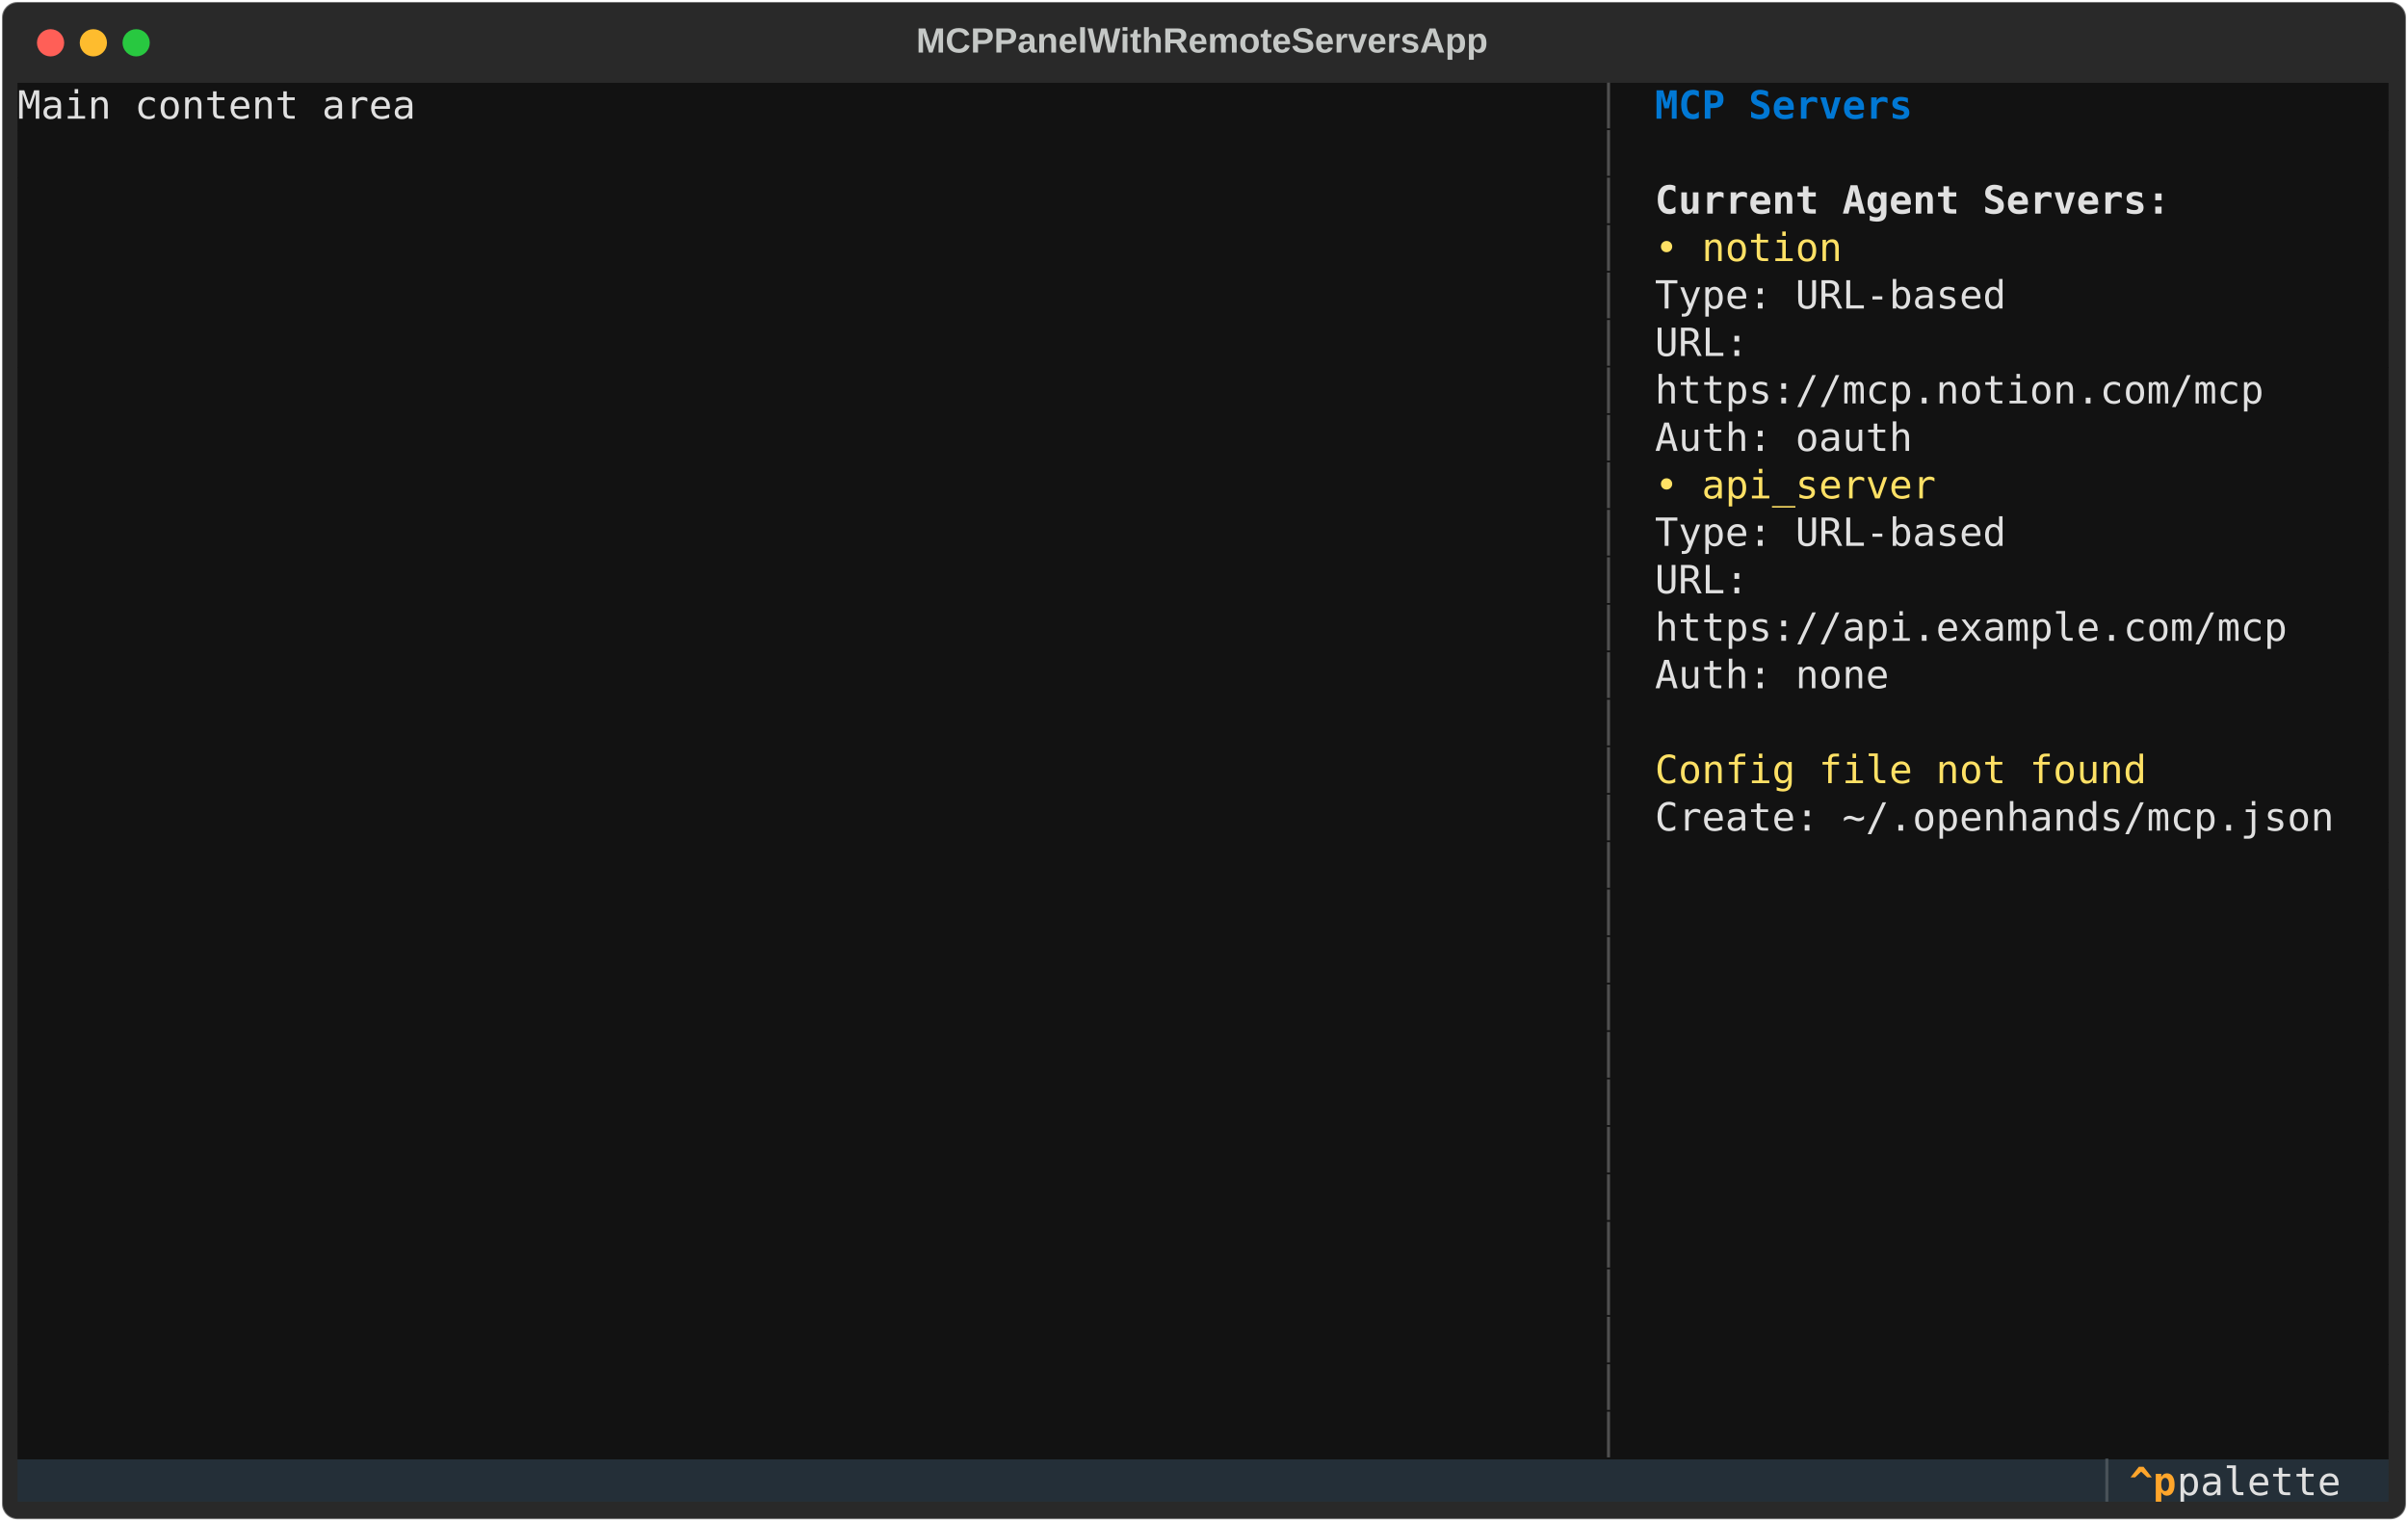
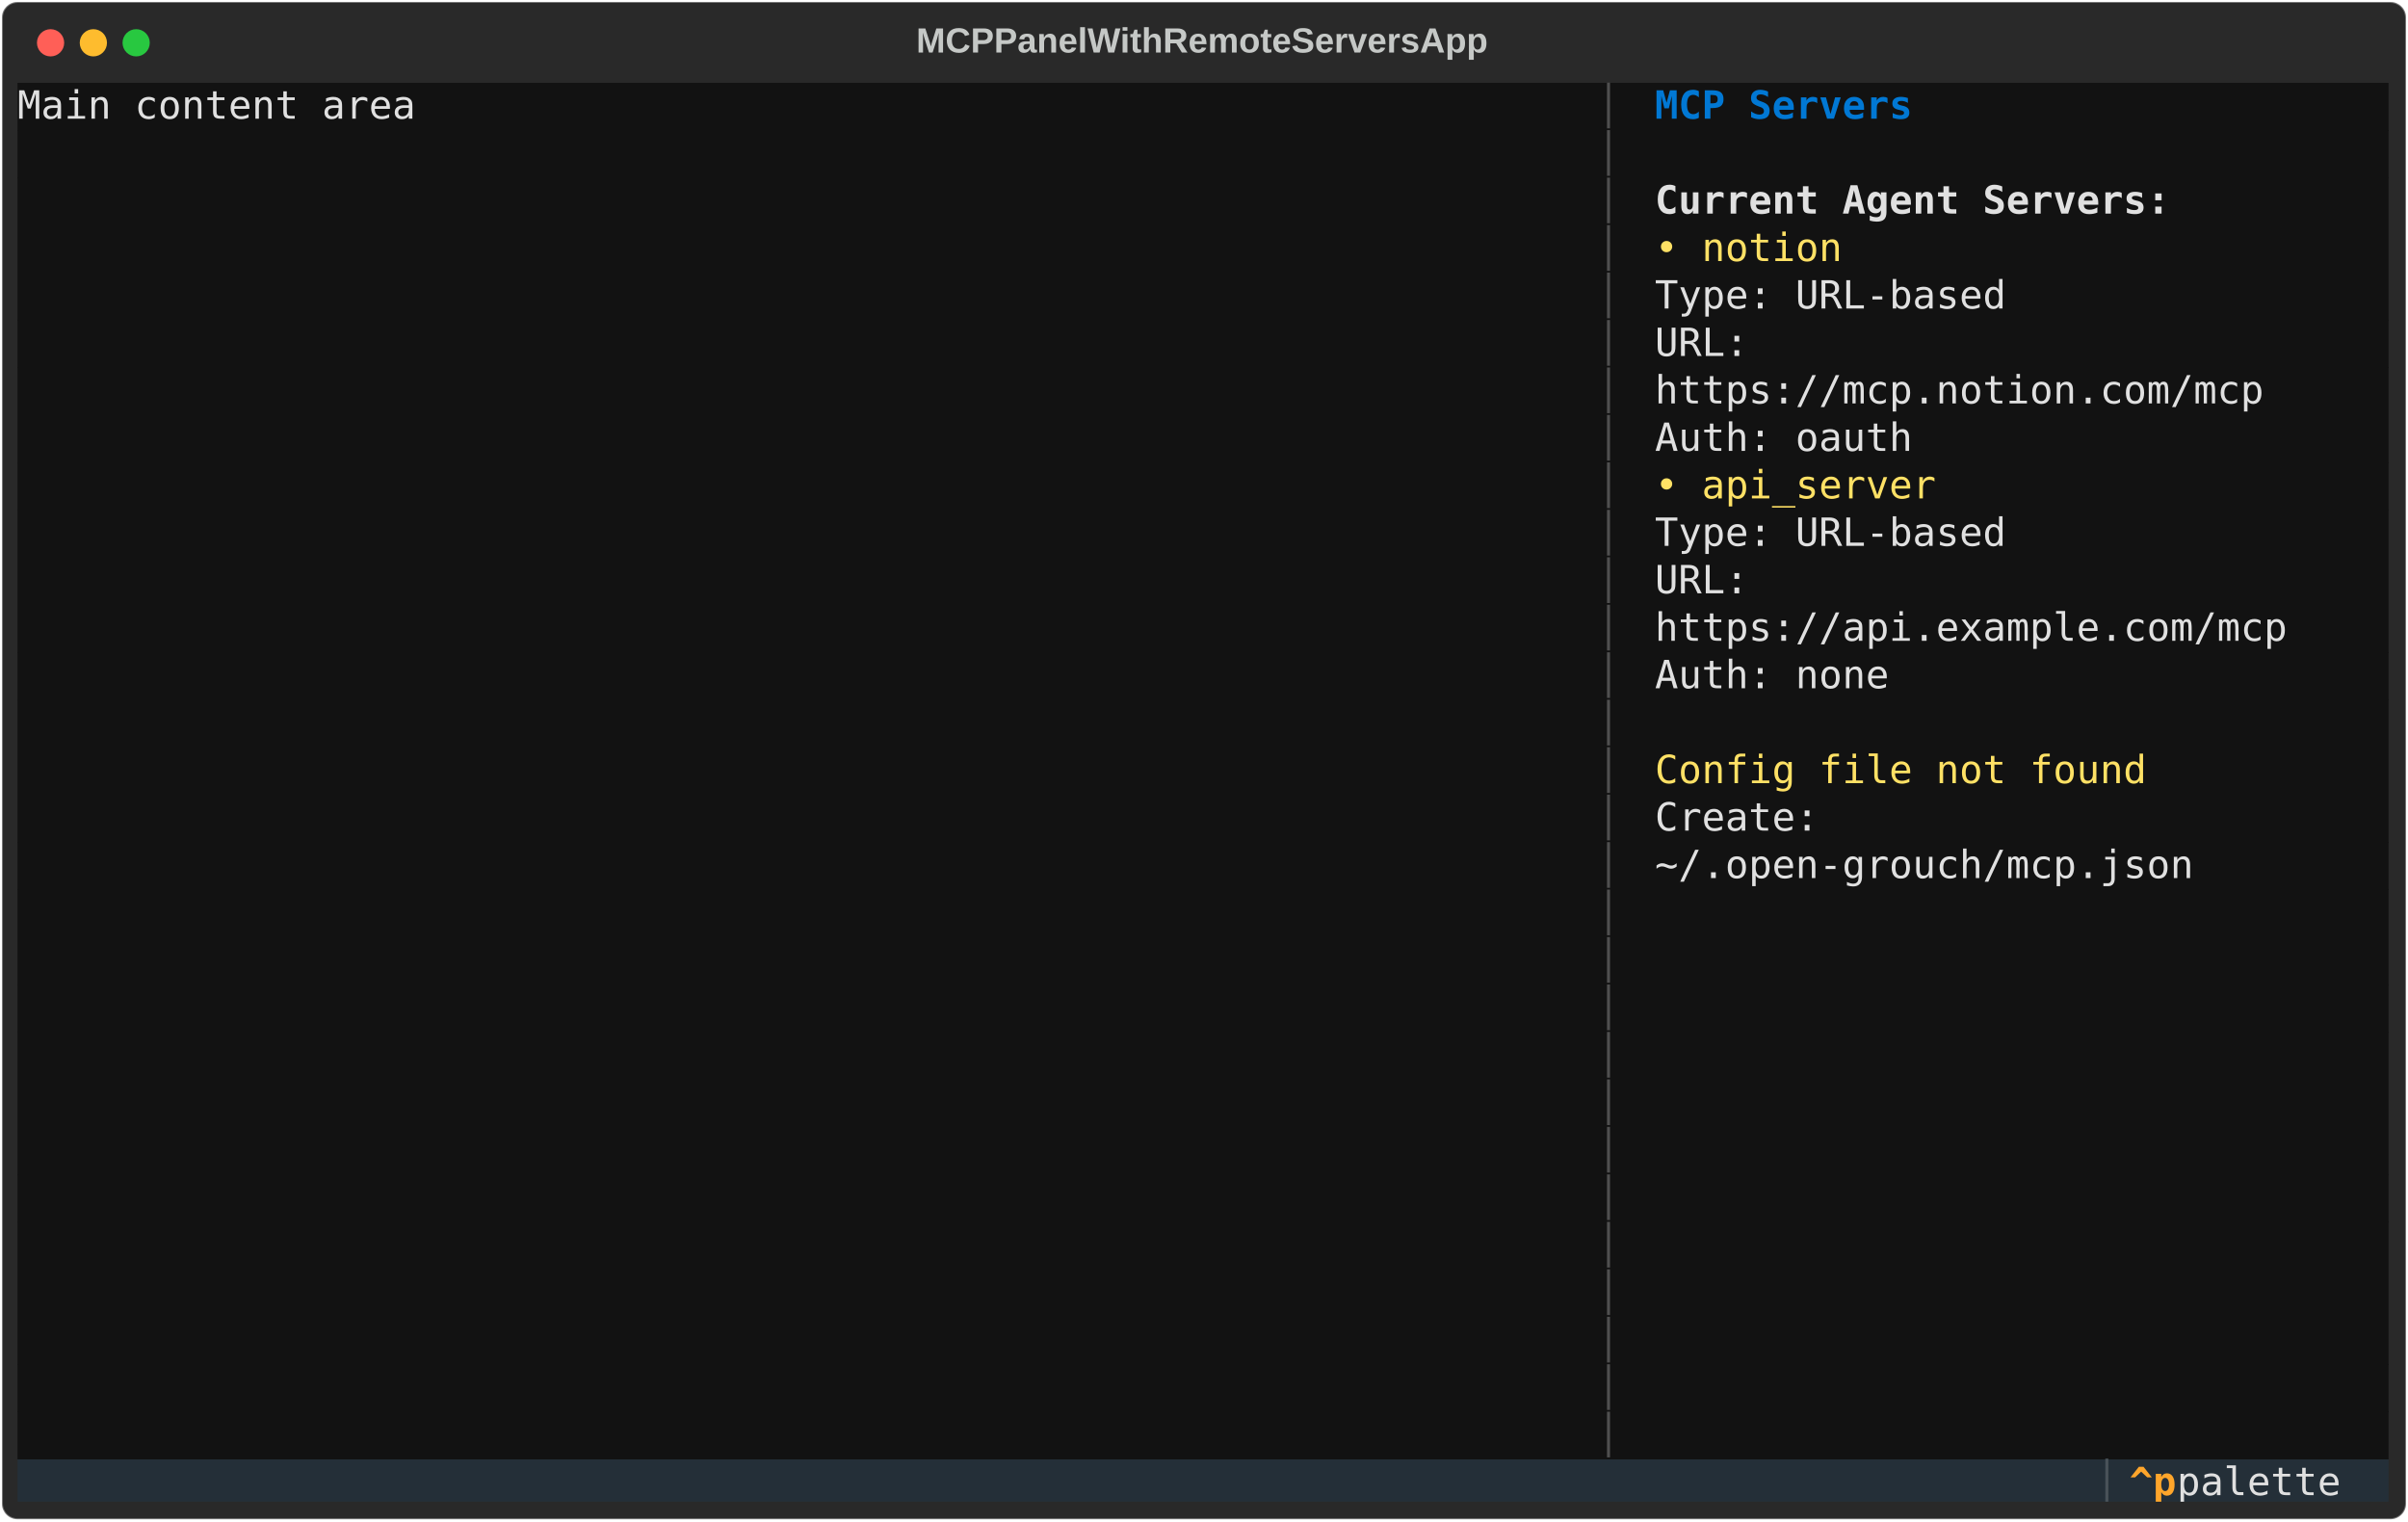
<svg xmlns="http://www.w3.org/2000/svg" class="rich-terminal" viewBox="0 0 1238 782.0">
  <style>

    @font-face {
        font-family: "Fira Code";
        src: local("FiraCode-Regular"),
                url("https://cdnjs.cloudflare.com/ajax/libs/firacode/6.2.0/woff2/FiraCode-Regular.woff2") format("woff2"),
                url("https://cdnjs.cloudflare.com/ajax/libs/firacode/6.2.0/woff/FiraCode-Regular.woff") format("woff");
        font-style: normal;
        font-weight: 400;
    }
    @font-face {
        font-family: "Fira Code";
        src: local("FiraCode-Bold"),
                url("https://cdnjs.cloudflare.com/ajax/libs/firacode/6.2.0/woff2/FiraCode-Bold.woff2") format("woff2"),
                url("https://cdnjs.cloudflare.com/ajax/libs/firacode/6.2.0/woff/FiraCode-Bold.woff") format("woff");
        font-style: bold;
        font-weight: 700;
    }

    .terminal-matrix {
        font-family: Fira Code, monospace;
        font-size: 20px;
        line-height: 24.4px;
        font-variant-east-asian: full-width;
    }

    .terminal-title {
        font-size: 18px;
        font-weight: bold;
        font-family: arial;
    }

    .terminal-r1 { fill: #e0e0e0 }
.terminal-r2 { fill: #c5c8c6 }
.terminal-r3 { fill: #4f4f4f }
.terminal-r4 { fill: #0178d4;font-weight: bold }
.terminal-r5 { fill: #e0e0e0;font-weight: bold }
.terminal-r6 { fill: #ffe165 }
.terminal-r7 { fill: #495259 }
.terminal-r8 { fill: #ffa62b;font-weight: bold }
    </style>
  <defs>
    <clipPath id="terminal-clip-terminal">
      <rect x="0" y="0" width="1219.0" height="731.0" />
    </clipPath>
    <clipPath id="terminal-line-0">
      <rect x="0" y="1.5" width="1220" height="24.65" />
    </clipPath>
    <clipPath id="terminal-line-1">
      <rect x="0" y="25.9" width="1220" height="24.65" />
    </clipPath>
    <clipPath id="terminal-line-2">
      <rect x="0" y="50.3" width="1220" height="24.65" />
    </clipPath>
    <clipPath id="terminal-line-3">
      <rect x="0" y="74.7" width="1220" height="24.65" />
    </clipPath>
    <clipPath id="terminal-line-4">
      <rect x="0" y="99.1" width="1220" height="24.65" />
    </clipPath>
    <clipPath id="terminal-line-5">
      <rect x="0" y="123.5" width="1220" height="24.65" />
    </clipPath>
    <clipPath id="terminal-line-6">
      <rect x="0" y="147.9" width="1220" height="24.65" />
    </clipPath>
    <clipPath id="terminal-line-7">
      <rect x="0" y="172.3" width="1220" height="24.65" />
    </clipPath>
    <clipPath id="terminal-line-8">
      <rect x="0" y="196.7" width="1220" height="24.65" />
    </clipPath>
    <clipPath id="terminal-line-9">
      <rect x="0" y="221.1" width="1220" height="24.65" />
    </clipPath>
    <clipPath id="terminal-line-10">
      <rect x="0" y="245.5" width="1220" height="24.65" />
    </clipPath>
    <clipPath id="terminal-line-11">
      <rect x="0" y="269.9" width="1220" height="24.65" />
    </clipPath>
    <clipPath id="terminal-line-12">
      <rect x="0" y="294.3" width="1220" height="24.65" />
    </clipPath>
    <clipPath id="terminal-line-13">
      <rect x="0" y="318.7" width="1220" height="24.65" />
    </clipPath>
    <clipPath id="terminal-line-14">
      <rect x="0" y="343.1" width="1220" height="24.65" />
    </clipPath>
    <clipPath id="terminal-line-15">
      <rect x="0" y="367.5" width="1220" height="24.65" />
    </clipPath>
    <clipPath id="terminal-line-16">
      <rect x="0" y="391.9" width="1220" height="24.65" />
    </clipPath>
    <clipPath id="terminal-line-17">
      <rect x="0" y="416.3" width="1220" height="24.65" />
    </clipPath>
    <clipPath id="terminal-line-18">
      <rect x="0" y="440.7" width="1220" height="24.65" />
    </clipPath>
    <clipPath id="terminal-line-19">
      <rect x="0" y="465.1" width="1220" height="24.65" />
    </clipPath>
    <clipPath id="terminal-line-20">
      <rect x="0" y="489.5" width="1220" height="24.65" />
    </clipPath>
    <clipPath id="terminal-line-21">
      <rect x="0" y="513.9" width="1220" height="24.65" />
    </clipPath>
    <clipPath id="terminal-line-22">
      <rect x="0" y="538.3" width="1220" height="24.65" />
    </clipPath>
    <clipPath id="terminal-line-23">
      <rect x="0" y="562.7" width="1220" height="24.65" />
    </clipPath>
    <clipPath id="terminal-line-24">
      <rect x="0" y="587.1" width="1220" height="24.65" />
    </clipPath>
    <clipPath id="terminal-line-25">
      <rect x="0" y="611.5" width="1220" height="24.65" />
    </clipPath>
    <clipPath id="terminal-line-26">
      <rect x="0" y="635.9" width="1220" height="24.65" />
    </clipPath>
    <clipPath id="terminal-line-27">
      <rect x="0" y="660.3" width="1220" height="24.65" />
    </clipPath>
    <clipPath id="terminal-line-28">
      <rect x="0" y="684.7" width="1220" height="24.65" />
    </clipPath>
  </defs>
  <rect fill="#292929" stroke="rgba(255,255,255,0.35)" stroke-width="1" x="1" y="1" width="1236" height="780" rx="8" />
  <text class="terminal-title" fill="#c5c8c6" text-anchor="middle" x="618" y="27">MCPPanelWithRemoteServersApp</text>
  <g transform="translate(26,22)">
    <circle cx="0" cy="0" r="7" fill="#ff5f57" />
    <circle cx="22" cy="0" r="7" fill="#febc2e" />
    <circle cx="44" cy="0" r="7" fill="#28c840" />
  </g>
  <g transform="translate(9, 41)" clip-path="url(#terminal-clip-terminal)">
    <rect fill="#121212" x="0" y="1.5" width="207.4" height="24.65" shape-rendering="crispEdges" />
    <rect fill="#121212" x="207.4" y="1.5" width="610" height="24.65" shape-rendering="crispEdges" />
    <rect fill="#121212" x="817.4" y="1.5" width="12.2" height="24.65" shape-rendering="crispEdges" />
    <rect fill="#121212" x="829.6" y="1.5" width="12.2" height="24.65" shape-rendering="crispEdges" />
    <rect fill="#121212" x="841.8" y="1.5" width="134.2" height="24.65" shape-rendering="crispEdges" />
    <rect fill="#121212" x="976" y="1.5" width="244" height="24.65" shape-rendering="crispEdges" />
    <rect fill="#121212" x="0" y="25.9" width="817.4" height="24.65" shape-rendering="crispEdges" />
    <rect fill="#121212" x="817.4" y="25.9" width="12.2" height="24.65" shape-rendering="crispEdges" />
    <rect fill="#121212" x="829.6" y="25.9" width="390.4" height="24.65" shape-rendering="crispEdges" />
    <rect fill="#121212" x="0" y="50.3" width="817.4" height="24.65" shape-rendering="crispEdges" />
    <rect fill="#121212" x="817.4" y="50.3" width="12.2" height="24.65" shape-rendering="crispEdges" />
    <rect fill="#121212" x="829.6" y="50.3" width="12.2" height="24.65" shape-rendering="crispEdges" />
    <rect fill="#121212" x="841.8" y="50.3" width="268.4" height="24.65" shape-rendering="crispEdges" />
    <rect fill="#121212" x="1110.2" y="50.3" width="109.8" height="24.65" shape-rendering="crispEdges" />
    <rect fill="#121212" x="0" y="74.7" width="817.4" height="24.65" shape-rendering="crispEdges" />
    <rect fill="#121212" x="817.4" y="74.7" width="12.2" height="24.65" shape-rendering="crispEdges" />
    <rect fill="#121212" x="829.6" y="74.7" width="12.2" height="24.65" shape-rendering="crispEdges" />
    <rect fill="#121212" x="841.8" y="74.7" width="97.6" height="24.65" shape-rendering="crispEdges" />
    <rect fill="#121212" x="939.4" y="74.7" width="280.6" height="24.65" shape-rendering="crispEdges" />
    <rect fill="#121212" x="0" y="99.1" width="817.4" height="24.65" shape-rendering="crispEdges" />
    <rect fill="#121212" x="817.4" y="99.1" width="12.2" height="24.65" shape-rendering="crispEdges" />
    <rect fill="#121212" x="829.6" y="99.1" width="12.2" height="24.65" shape-rendering="crispEdges" />
    <rect fill="#121212" x="841.8" y="99.1" width="207.4" height="24.65" shape-rendering="crispEdges" />
    <rect fill="#121212" x="1049.2" y="99.1" width="170.8" height="24.65" shape-rendering="crispEdges" />
    <rect fill="#121212" x="0" y="123.5" width="817.4" height="24.65" shape-rendering="crispEdges" />
    <rect fill="#121212" x="817.4" y="123.5" width="12.2" height="24.65" shape-rendering="crispEdges" />
    <rect fill="#121212" x="829.6" y="123.5" width="12.2" height="24.65" shape-rendering="crispEdges" />
    <rect fill="#121212" x="841.8" y="123.5" width="73.2" height="24.65" shape-rendering="crispEdges" />
    <rect fill="#121212" x="915" y="123.5" width="305" height="24.65" shape-rendering="crispEdges" />
    <rect fill="#121212" x="0" y="147.9" width="817.4" height="24.65" shape-rendering="crispEdges" />
    <rect fill="#121212" x="817.4" y="147.9" width="12.2" height="24.65" shape-rendering="crispEdges" />
    <rect fill="#121212" x="829.6" y="147.9" width="12.2" height="24.65" shape-rendering="crispEdges" />
    <rect fill="#121212" x="841.8" y="147.9" width="317.2" height="24.65" shape-rendering="crispEdges" />
    <rect fill="#121212" x="1159" y="147.9" width="61" height="24.65" shape-rendering="crispEdges" />
    <rect fill="#121212" x="0" y="172.3" width="817.4" height="24.65" shape-rendering="crispEdges" />
    <rect fill="#121212" x="817.4" y="172.3" width="12.2" height="24.65" shape-rendering="crispEdges" />
    <rect fill="#121212" x="829.6" y="172.3" width="12.2" height="24.65" shape-rendering="crispEdges" />
    <rect fill="#121212" x="841.8" y="172.3" width="158.6" height="24.65" shape-rendering="crispEdges" />
    <rect fill="#121212" x="1000.4" y="172.3" width="219.6" height="24.65" shape-rendering="crispEdges" />
    <rect fill="#121212" x="0" y="196.7" width="817.4" height="24.65" shape-rendering="crispEdges" />
    <rect fill="#121212" x="817.4" y="196.7" width="12.2" height="24.65" shape-rendering="crispEdges" />
    <rect fill="#121212" x="829.6" y="196.7" width="12.2" height="24.65" shape-rendering="crispEdges" />
    <rect fill="#121212" x="841.8" y="196.7" width="146.4" height="24.65" shape-rendering="crispEdges" />
    <rect fill="#121212" x="988.2" y="196.7" width="231.8" height="24.65" shape-rendering="crispEdges" />
    <rect fill="#121212" x="0" y="221.1" width="817.4" height="24.65" shape-rendering="crispEdges" />
    <rect fill="#121212" x="817.4" y="221.1" width="12.2" height="24.65" shape-rendering="crispEdges" />
    <rect fill="#121212" x="829.6" y="221.1" width="12.2" height="24.65" shape-rendering="crispEdges" />
    <rect fill="#121212" x="841.8" y="221.1" width="207.4" height="24.65" shape-rendering="crispEdges" />
    <rect fill="#121212" x="1049.2" y="221.1" width="170.8" height="24.65" shape-rendering="crispEdges" />
    <rect fill="#121212" x="0" y="245.5" width="817.4" height="24.65" shape-rendering="crispEdges" />
    <rect fill="#121212" x="817.4" y="245.5" width="12.2" height="24.65" shape-rendering="crispEdges" />
    <rect fill="#121212" x="829.6" y="245.5" width="12.2" height="24.65" shape-rendering="crispEdges" />
    <rect fill="#121212" x="841.8" y="245.5" width="73.2" height="24.65" shape-rendering="crispEdges" />
    <rect fill="#121212" x="915" y="245.5" width="305" height="24.65" shape-rendering="crispEdges" />
    <rect fill="#121212" x="0" y="269.9" width="817.4" height="24.65" shape-rendering="crispEdges" />
    <rect fill="#121212" x="817.4" y="269.9" width="12.2" height="24.65" shape-rendering="crispEdges" />
    <rect fill="#121212" x="829.6" y="269.9" width="12.2" height="24.65" shape-rendering="crispEdges" />
    <rect fill="#121212" x="841.8" y="269.9" width="329.4" height="24.65" shape-rendering="crispEdges" />
    <rect fill="#121212" x="1171.2" y="269.9" width="48.8" height="24.65" shape-rendering="crispEdges" />
    <rect fill="#121212" x="0" y="294.3" width="817.4" height="24.65" shape-rendering="crispEdges" />
    <rect fill="#121212" x="817.4" y="294.3" width="12.2" height="24.65" shape-rendering="crispEdges" />
    <rect fill="#121212" x="829.6" y="294.3" width="12.2" height="24.65" shape-rendering="crispEdges" />
    <rect fill="#121212" x="841.8" y="294.3" width="146.4" height="24.65" shape-rendering="crispEdges" />
    <rect fill="#121212" x="988.2" y="294.3" width="231.8" height="24.65" shape-rendering="crispEdges" />
    <rect fill="#121212" x="0" y="318.7" width="817.4" height="24.65" shape-rendering="crispEdges" />
    <rect fill="#121212" x="817.4" y="318.7" width="12.2" height="24.65" shape-rendering="crispEdges" />
    <rect fill="#121212" x="829.6" y="318.7" width="12.2" height="24.65" shape-rendering="crispEdges" />
    <rect fill="#121212" x="841.8" y="318.7" width="0" height="24.65" shape-rendering="crispEdges" />
    <rect fill="#121212" x="841.8" y="318.7" width="378.2" height="24.65" shape-rendering="crispEdges" />
    <rect fill="#121212" x="0" y="343.1" width="817.4" height="24.65" shape-rendering="crispEdges" />
    <rect fill="#121212" x="817.4" y="343.1" width="12.2" height="24.65" shape-rendering="crispEdges" />
    <rect fill="#121212" x="829.6" y="343.1" width="12.2" height="24.65" shape-rendering="crispEdges" />
    <rect fill="#121212" x="841.8" y="343.1" width="256.2" height="24.65" shape-rendering="crispEdges" />
    <rect fill="#121212" x="1098" y="343.1" width="122" height="24.65" shape-rendering="crispEdges" />
    <rect fill="#121212" x="0" y="367.5" width="817.4" height="24.65" shape-rendering="crispEdges" />
    <rect fill="#121212" x="817.4" y="367.5" width="12.2" height="24.65" shape-rendering="crispEdges" />
    <rect fill="#121212" x="829.6" y="367.5" width="12.2" height="24.65" shape-rendering="crispEdges" />
-     <rect fill="#121212" x="841.8" y="367.5" width="353.8" height="24.65" shape-rendering="crispEdges" />
-     <rect fill="#121212" x="1195.6" y="367.5" width="24.4" height="24.65" shape-rendering="crispEdges" />
+     <rect fill="#121212" x="841.8" y="367.5" width="85.4" height="24.65" shape-rendering="crispEdges" />
+     <rect fill="#121212" x="927.2" y="367.5" width="292.8" height="24.65" shape-rendering="crispEdges" />
    <rect fill="#121212" x="0" y="391.9" width="817.4" height="24.65" shape-rendering="crispEdges" />
    <rect fill="#121212" x="817.4" y="391.9" width="12.2" height="24.65" shape-rendering="crispEdges" />
-     <rect fill="#121212" x="829.6" y="391.9" width="390.4" height="24.65" shape-rendering="crispEdges" />
+     <rect fill="#121212" x="829.6" y="391.9" width="12.2" height="24.65" shape-rendering="crispEdges" />
+     <rect fill="#121212" x="841.8" y="391.9" width="280.6" height="24.65" shape-rendering="crispEdges" />
+     <rect fill="#121212" x="1122.4" y="391.9" width="97.6" height="24.65" shape-rendering="crispEdges" />
    <rect fill="#121212" x="0" y="416.3" width="817.4" height="24.65" shape-rendering="crispEdges" />
    <rect fill="#121212" x="817.4" y="416.3" width="12.2" height="24.65" shape-rendering="crispEdges" />
    <rect fill="#121212" x="829.6" y="416.3" width="390.4" height="24.65" shape-rendering="crispEdges" />
    <rect fill="#121212" x="0" y="440.7" width="817.4" height="24.65" shape-rendering="crispEdges" />
    <rect fill="#121212" x="817.4" y="440.7" width="12.2" height="24.65" shape-rendering="crispEdges" />
    <rect fill="#121212" x="829.6" y="440.7" width="390.4" height="24.65" shape-rendering="crispEdges" />
    <rect fill="#121212" x="0" y="465.1" width="817.4" height="24.65" shape-rendering="crispEdges" />
    <rect fill="#121212" x="817.4" y="465.1" width="12.2" height="24.65" shape-rendering="crispEdges" />
    <rect fill="#121212" x="829.6" y="465.1" width="390.4" height="24.65" shape-rendering="crispEdges" />
    <rect fill="#121212" x="0" y="489.5" width="817.4" height="24.65" shape-rendering="crispEdges" />
    <rect fill="#121212" x="817.4" y="489.5" width="12.2" height="24.65" shape-rendering="crispEdges" />
    <rect fill="#121212" x="829.6" y="489.5" width="390.4" height="24.65" shape-rendering="crispEdges" />
    <rect fill="#121212" x="0" y="513.9" width="817.4" height="24.65" shape-rendering="crispEdges" />
    <rect fill="#121212" x="817.4" y="513.9" width="12.2" height="24.65" shape-rendering="crispEdges" />
    <rect fill="#121212" x="829.6" y="513.9" width="390.4" height="24.65" shape-rendering="crispEdges" />
    <rect fill="#121212" x="0" y="538.3" width="817.4" height="24.65" shape-rendering="crispEdges" />
    <rect fill="#121212" x="817.4" y="538.3" width="12.2" height="24.65" shape-rendering="crispEdges" />
    <rect fill="#121212" x="829.6" y="538.3" width="390.4" height="24.65" shape-rendering="crispEdges" />
    <rect fill="#121212" x="0" y="562.7" width="817.4" height="24.65" shape-rendering="crispEdges" />
    <rect fill="#121212" x="817.4" y="562.7" width="12.2" height="24.65" shape-rendering="crispEdges" />
    <rect fill="#121212" x="829.6" y="562.7" width="390.4" height="24.65" shape-rendering="crispEdges" />
    <rect fill="#121212" x="0" y="587.1" width="817.4" height="24.65" shape-rendering="crispEdges" />
    <rect fill="#121212" x="817.4" y="587.1" width="12.2" height="24.65" shape-rendering="crispEdges" />
    <rect fill="#121212" x="829.6" y="587.1" width="390.4" height="24.65" shape-rendering="crispEdges" />
    <rect fill="#121212" x="0" y="611.5" width="817.4" height="24.65" shape-rendering="crispEdges" />
    <rect fill="#121212" x="817.4" y="611.5" width="12.2" height="24.65" shape-rendering="crispEdges" />
    <rect fill="#121212" x="829.6" y="611.5" width="390.4" height="24.65" shape-rendering="crispEdges" />
    <rect fill="#121212" x="0" y="635.9" width="817.4" height="24.65" shape-rendering="crispEdges" />
    <rect fill="#121212" x="817.4" y="635.9" width="12.2" height="24.65" shape-rendering="crispEdges" />
    <rect fill="#121212" x="829.6" y="635.9" width="390.4" height="24.65" shape-rendering="crispEdges" />
    <rect fill="#121212" x="0" y="660.3" width="817.4" height="24.65" shape-rendering="crispEdges" />
    <rect fill="#121212" x="817.4" y="660.3" width="12.2" height="24.65" shape-rendering="crispEdges" />
    <rect fill="#121212" x="829.6" y="660.3" width="390.4" height="24.65" shape-rendering="crispEdges" />
    <rect fill="#121212" x="0" y="684.7" width="817.4" height="24.65" shape-rendering="crispEdges" />
    <rect fill="#121212" x="817.4" y="684.7" width="12.2" height="24.65" shape-rendering="crispEdges" />
    <rect fill="#121212" x="829.6" y="684.7" width="390.4" height="24.65" shape-rendering="crispEdges" />
    <rect fill="#242f38" x="0" y="709.1" width="1073.6" height="24.65" shape-rendering="crispEdges" />
    <rect fill="#242f38" x="1073.6" y="709.1" width="12.2" height="24.65" shape-rendering="crispEdges" />
    <rect fill="#242f38" x="1085.8" y="709.1" width="24.4" height="24.65" shape-rendering="crispEdges" />
    <rect fill="#242f38" x="1110.2" y="709.1" width="97.6" height="24.65" shape-rendering="crispEdges" />
    <rect fill="#242f38" x="1207.8" y="709.1" width="12.2" height="24.65" shape-rendering="crispEdges" />
    <g class="terminal-matrix">
      <text class="terminal-r1" x="0" y="20" textLength="207.4" clip-path="url(#terminal-line-0)">Main content area</text>
      <text class="terminal-r3" x="817.4" y="20" textLength="12.2" clip-path="url(#terminal-line-0)">▏</text>
      <text class="terminal-r4" x="841.8" y="20" textLength="134.2" clip-path="url(#terminal-line-0)">MCP Servers</text>
      <text class="terminal-r2" x="1220" y="20" textLength="12.2" clip-path="url(#terminal-line-0)">
</text>
      <text class="terminal-r3" x="817.4" y="44.4" textLength="12.2" clip-path="url(#terminal-line-1)">▏</text>
      <text class="terminal-r2" x="1220" y="44.4" textLength="12.2" clip-path="url(#terminal-line-1)">
</text>
      <text class="terminal-r3" x="817.4" y="68.8" textLength="12.2" clip-path="url(#terminal-line-2)">▏</text>
      <text class="terminal-r5" x="841.8" y="68.8" textLength="268.4" clip-path="url(#terminal-line-2)">Current Agent Servers:</text>
      <text class="terminal-r2" x="1220" y="68.8" textLength="12.2" clip-path="url(#terminal-line-2)">
</text>
      <text class="terminal-r3" x="817.4" y="93.2" textLength="12.2" clip-path="url(#terminal-line-3)">▏</text>
      <text class="terminal-r6" x="841.8" y="93.2" textLength="97.6" clip-path="url(#terminal-line-3)">• notion</text>
      <text class="terminal-r2" x="1220" y="93.2" textLength="12.2" clip-path="url(#terminal-line-3)">
</text>
      <text class="terminal-r3" x="817.4" y="117.6" textLength="12.2" clip-path="url(#terminal-line-4)">▏</text>
      <text class="terminal-r1" x="841.8" y="117.6" textLength="207.4" clip-path="url(#terminal-line-4)">  Type: URL-based</text>
      <text class="terminal-r2" x="1220" y="117.6" textLength="12.2" clip-path="url(#terminal-line-4)">
</text>
      <text class="terminal-r3" x="817.4" y="142" textLength="12.2" clip-path="url(#terminal-line-5)">▏</text>
      <text class="terminal-r1" x="841.8" y="142" textLength="73.2" clip-path="url(#terminal-line-5)">  URL:</text>
      <text class="terminal-r2" x="1220" y="142" textLength="12.2" clip-path="url(#terminal-line-5)">
</text>
      <text class="terminal-r3" x="817.4" y="166.4" textLength="12.2" clip-path="url(#terminal-line-6)">▏</text>
      <text class="terminal-r1" x="841.8" y="166.4" textLength="317.2" clip-path="url(#terminal-line-6)">https://mcp.notion.com/mcp</text>
      <text class="terminal-r2" x="1220" y="166.4" textLength="12.2" clip-path="url(#terminal-line-6)">
</text>
      <text class="terminal-r3" x="817.4" y="190.8" textLength="12.2" clip-path="url(#terminal-line-7)">▏</text>
      <text class="terminal-r1" x="841.8" y="190.8" textLength="158.6" clip-path="url(#terminal-line-7)">  Auth: oauth</text>
      <text class="terminal-r2" x="1220" y="190.8" textLength="12.2" clip-path="url(#terminal-line-7)">
</text>
      <text class="terminal-r3" x="817.4" y="215.2" textLength="12.2" clip-path="url(#terminal-line-8)">▏</text>
      <text class="terminal-r6" x="841.8" y="215.2" textLength="146.4" clip-path="url(#terminal-line-8)">• api_server</text>
      <text class="terminal-r2" x="1220" y="215.2" textLength="12.2" clip-path="url(#terminal-line-8)">
</text>
      <text class="terminal-r3" x="817.4" y="239.6" textLength="12.2" clip-path="url(#terminal-line-9)">▏</text>
      <text class="terminal-r1" x="841.8" y="239.6" textLength="207.4" clip-path="url(#terminal-line-9)">  Type: URL-based</text>
      <text class="terminal-r2" x="1220" y="239.6" textLength="12.2" clip-path="url(#terminal-line-9)">
</text>
      <text class="terminal-r3" x="817.4" y="264" textLength="12.2" clip-path="url(#terminal-line-10)">▏</text>
      <text class="terminal-r1" x="841.8" y="264" textLength="73.2" clip-path="url(#terminal-line-10)">  URL:</text>
      <text class="terminal-r2" x="1220" y="264" textLength="12.2" clip-path="url(#terminal-line-10)">
</text>
      <text class="terminal-r3" x="817.4" y="288.4" textLength="12.2" clip-path="url(#terminal-line-11)">▏</text>
      <text class="terminal-r1" x="841.8" y="288.4" textLength="329.4" clip-path="url(#terminal-line-11)">https://api.example.com/mcp</text>
      <text class="terminal-r2" x="1220" y="288.4" textLength="12.2" clip-path="url(#terminal-line-11)">
</text>
      <text class="terminal-r3" x="817.4" y="312.8" textLength="12.2" clip-path="url(#terminal-line-12)">▏</text>
      <text class="terminal-r1" x="841.8" y="312.8" textLength="146.4" clip-path="url(#terminal-line-12)">  Auth: none</text>
      <text class="terminal-r2" x="1220" y="312.8" textLength="12.2" clip-path="url(#terminal-line-12)">
</text>
      <text class="terminal-r3" x="817.4" y="337.2" textLength="12.2" clip-path="url(#terminal-line-13)">▏</text>
      <text class="terminal-r2" x="1220" y="337.2" textLength="12.2" clip-path="url(#terminal-line-13)">
</text>
      <text class="terminal-r3" x="817.4" y="361.6" textLength="12.2" clip-path="url(#terminal-line-14)">▏</text>
      <text class="terminal-r6" x="841.8" y="361.6" textLength="256.2" clip-path="url(#terminal-line-14)">Config file not found</text>
      <text class="terminal-r2" x="1220" y="361.6" textLength="12.2" clip-path="url(#terminal-line-14)">
</text>
      <text class="terminal-r3" x="817.4" y="386" textLength="12.2" clip-path="url(#terminal-line-15)">▏</text>
-       <text class="terminal-r1" x="841.8" y="386" textLength="353.8" clip-path="url(#terminal-line-15)">Create: ~/.openhands/mcp.json</text>
+       <text class="terminal-r1" x="841.8" y="386" textLength="85.4" clip-path="url(#terminal-line-15)">Create:</text>
      <text class="terminal-r2" x="1220" y="386" textLength="12.2" clip-path="url(#terminal-line-15)">
</text>
      <text class="terminal-r3" x="817.4" y="410.4" textLength="12.2" clip-path="url(#terminal-line-16)">▏</text>
+       <text class="terminal-r1" x="841.8" y="410.4" textLength="280.6" clip-path="url(#terminal-line-16)">~/.open-grouch/mcp.json</text>
      <text class="terminal-r2" x="1220" y="410.4" textLength="12.2" clip-path="url(#terminal-line-16)">
</text>
      <text class="terminal-r3" x="817.4" y="434.8" textLength="12.2" clip-path="url(#terminal-line-17)">▏</text>
      <text class="terminal-r2" x="1220" y="434.8" textLength="12.2" clip-path="url(#terminal-line-17)">
</text>
      <text class="terminal-r3" x="817.4" y="459.2" textLength="12.2" clip-path="url(#terminal-line-18)">▏</text>
      <text class="terminal-r2" x="1220" y="459.2" textLength="12.2" clip-path="url(#terminal-line-18)">
</text>
      <text class="terminal-r3" x="817.4" y="483.6" textLength="12.2" clip-path="url(#terminal-line-19)">▏</text>
      <text class="terminal-r2" x="1220" y="483.6" textLength="12.2" clip-path="url(#terminal-line-19)">
</text>
      <text class="terminal-r3" x="817.4" y="508" textLength="12.2" clip-path="url(#terminal-line-20)">▏</text>
      <text class="terminal-r2" x="1220" y="508" textLength="12.2" clip-path="url(#terminal-line-20)">
</text>
      <text class="terminal-r3" x="817.4" y="532.4" textLength="12.2" clip-path="url(#terminal-line-21)">▏</text>
      <text class="terminal-r2" x="1220" y="532.4" textLength="12.2" clip-path="url(#terminal-line-21)">
</text>
      <text class="terminal-r3" x="817.4" y="556.8" textLength="12.2" clip-path="url(#terminal-line-22)">▏</text>
      <text class="terminal-r2" x="1220" y="556.8" textLength="12.2" clip-path="url(#terminal-line-22)">
</text>
      <text class="terminal-r3" x="817.4" y="581.2" textLength="12.2" clip-path="url(#terminal-line-23)">▏</text>
      <text class="terminal-r2" x="1220" y="581.2" textLength="12.2" clip-path="url(#terminal-line-23)">
</text>
      <text class="terminal-r3" x="817.4" y="605.6" textLength="12.2" clip-path="url(#terminal-line-24)">▏</text>
      <text class="terminal-r2" x="1220" y="605.6" textLength="12.2" clip-path="url(#terminal-line-24)">
</text>
      <text class="terminal-r3" x="817.4" y="630" textLength="12.2" clip-path="url(#terminal-line-25)">▏</text>
      <text class="terminal-r2" x="1220" y="630" textLength="12.2" clip-path="url(#terminal-line-25)">
</text>
      <text class="terminal-r3" x="817.4" y="654.4" textLength="12.2" clip-path="url(#terminal-line-26)">▏</text>
      <text class="terminal-r2" x="1220" y="654.4" textLength="12.2" clip-path="url(#terminal-line-26)">
</text>
      <text class="terminal-r3" x="817.4" y="678.8" textLength="12.2" clip-path="url(#terminal-line-27)">▏</text>
      <text class="terminal-r2" x="1220" y="678.8" textLength="12.2" clip-path="url(#terminal-line-27)">
</text>
      <text class="terminal-r3" x="817.4" y="703.2" textLength="12.2" clip-path="url(#terminal-line-28)">▏</text>
      <text class="terminal-r2" x="1220" y="703.2" textLength="12.2" clip-path="url(#terminal-line-28)">
</text>
      <text class="terminal-r7" x="1073.6" y="727.6" textLength="12.2" clip-path="url(#terminal-line-29)">▏</text>
      <text class="terminal-r8" x="1085.8" y="727.6" textLength="24.4" clip-path="url(#terminal-line-29)">^p</text>
      <text class="terminal-r1" x="1110.2" y="727.6" textLength="97.6" clip-path="url(#terminal-line-29)"> palette</text>
    </g>
  </g>
</svg>
